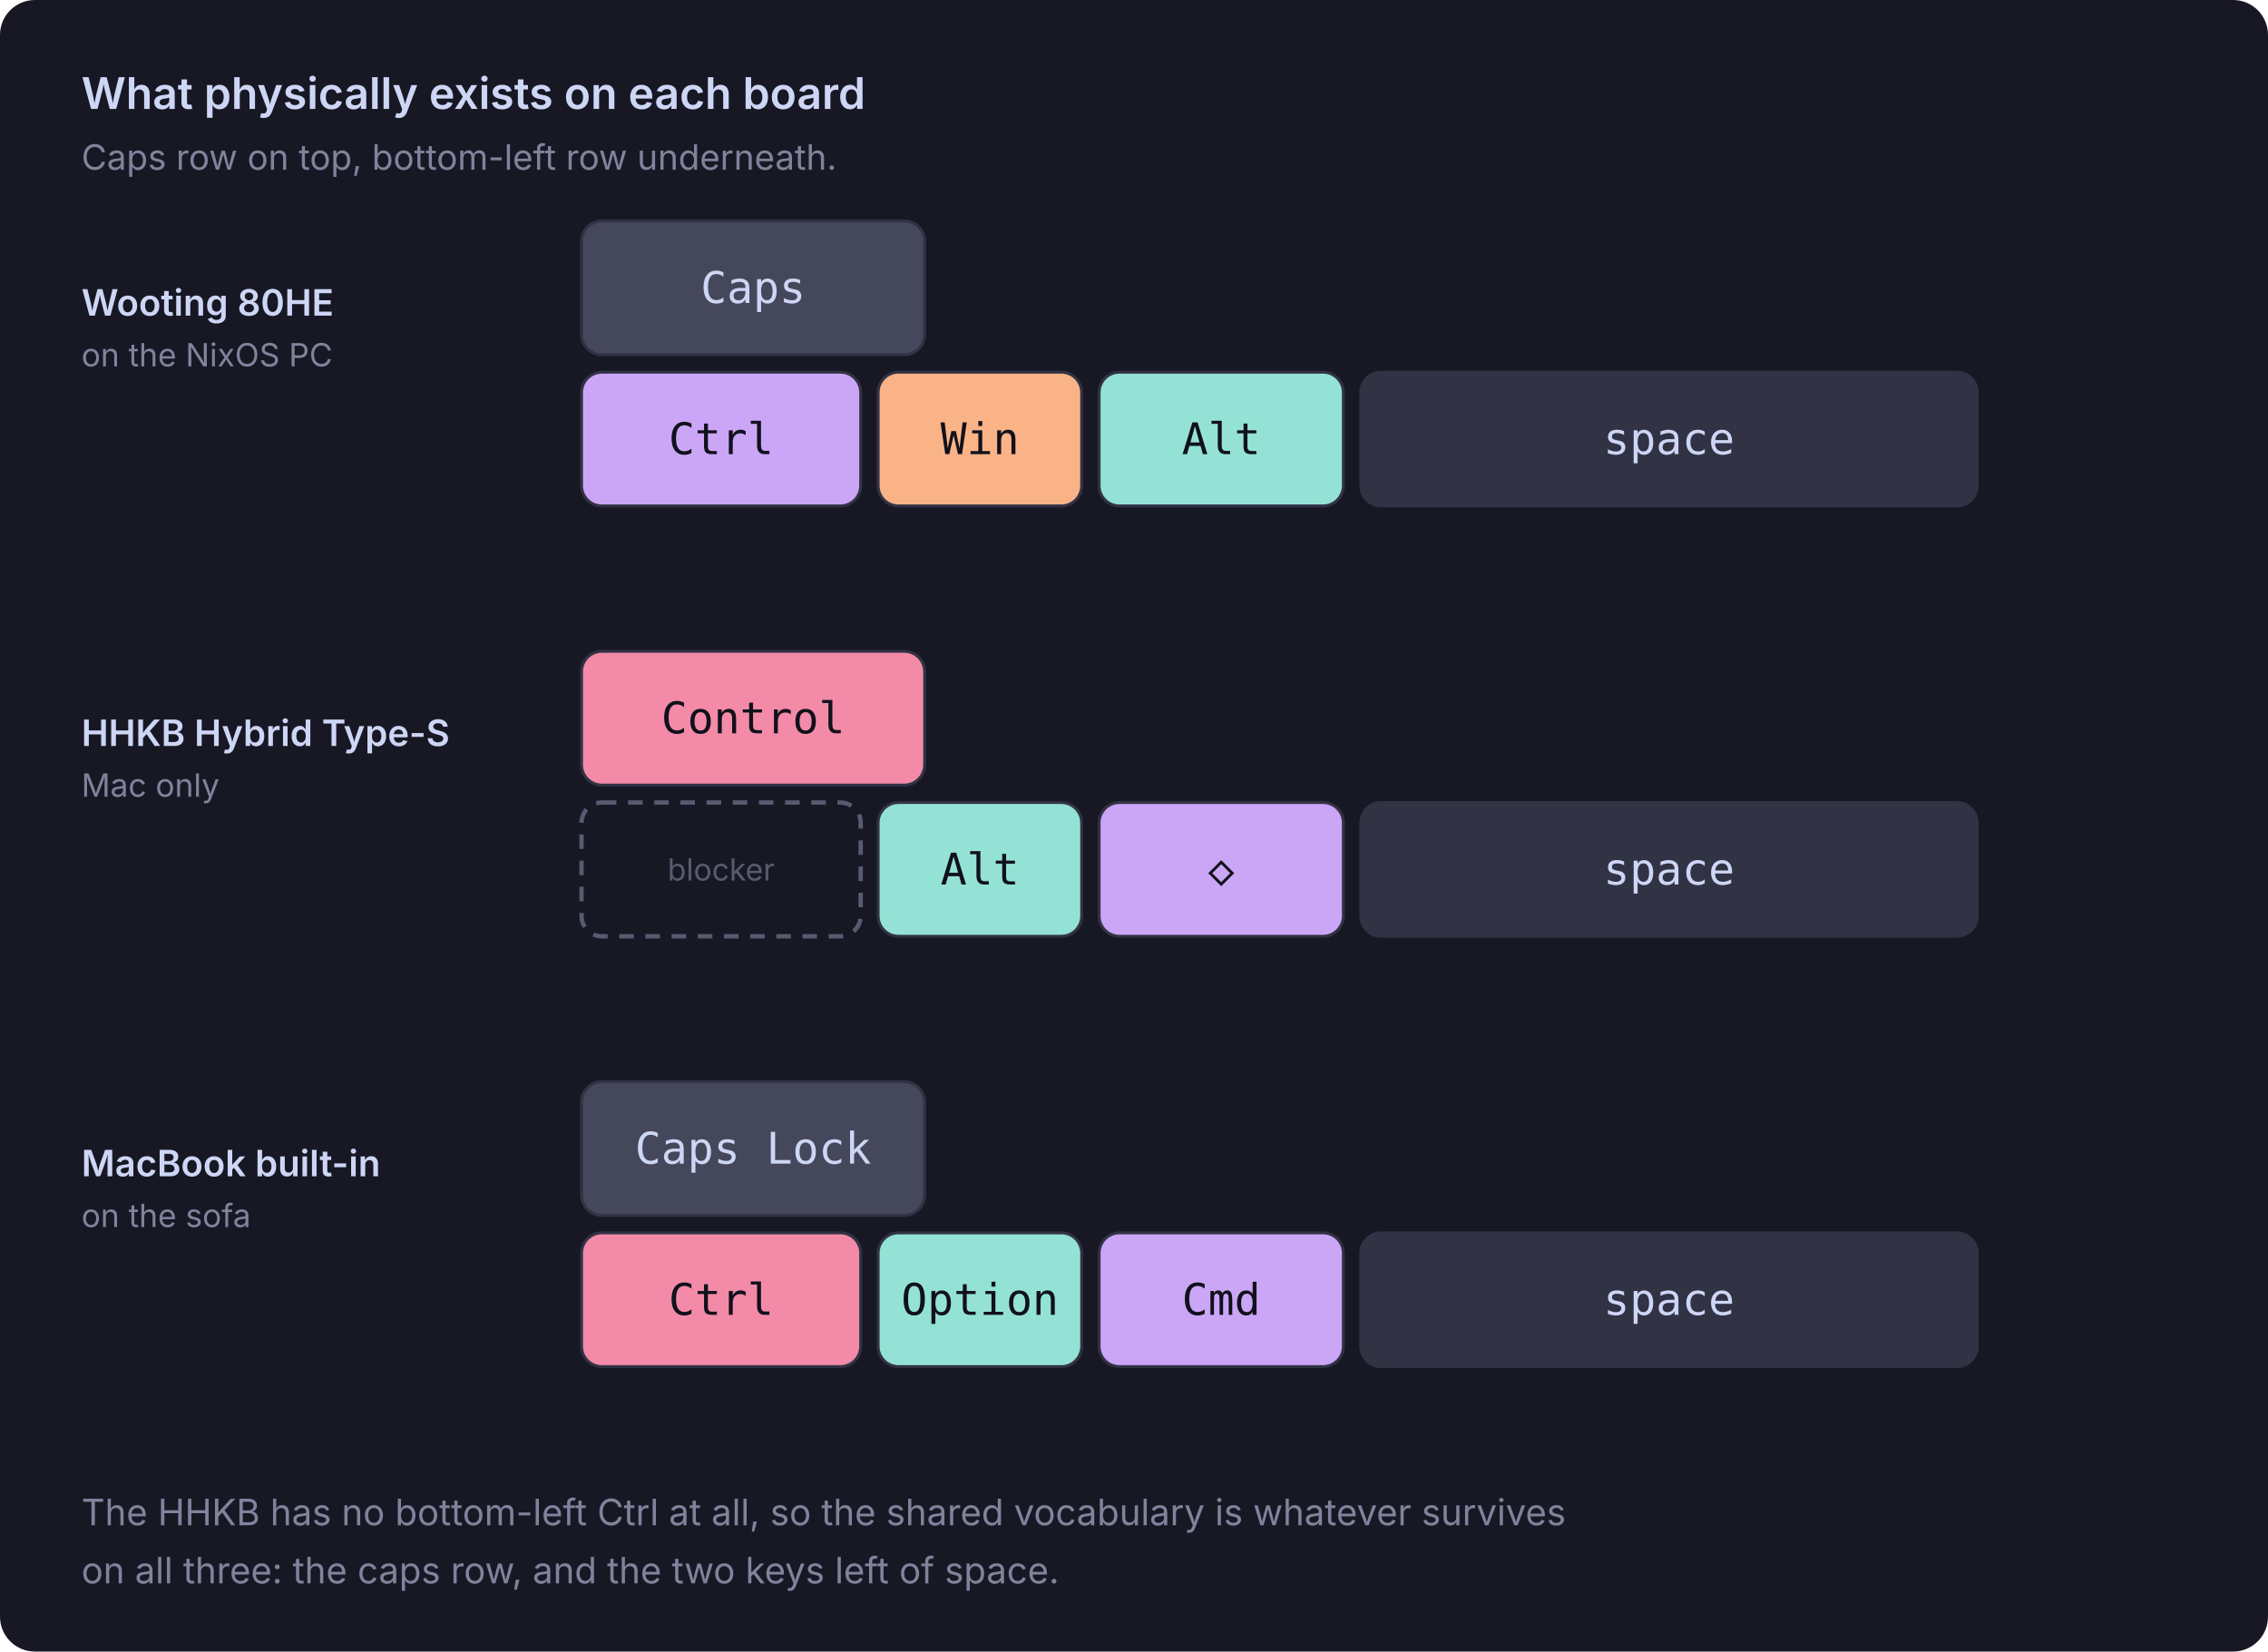
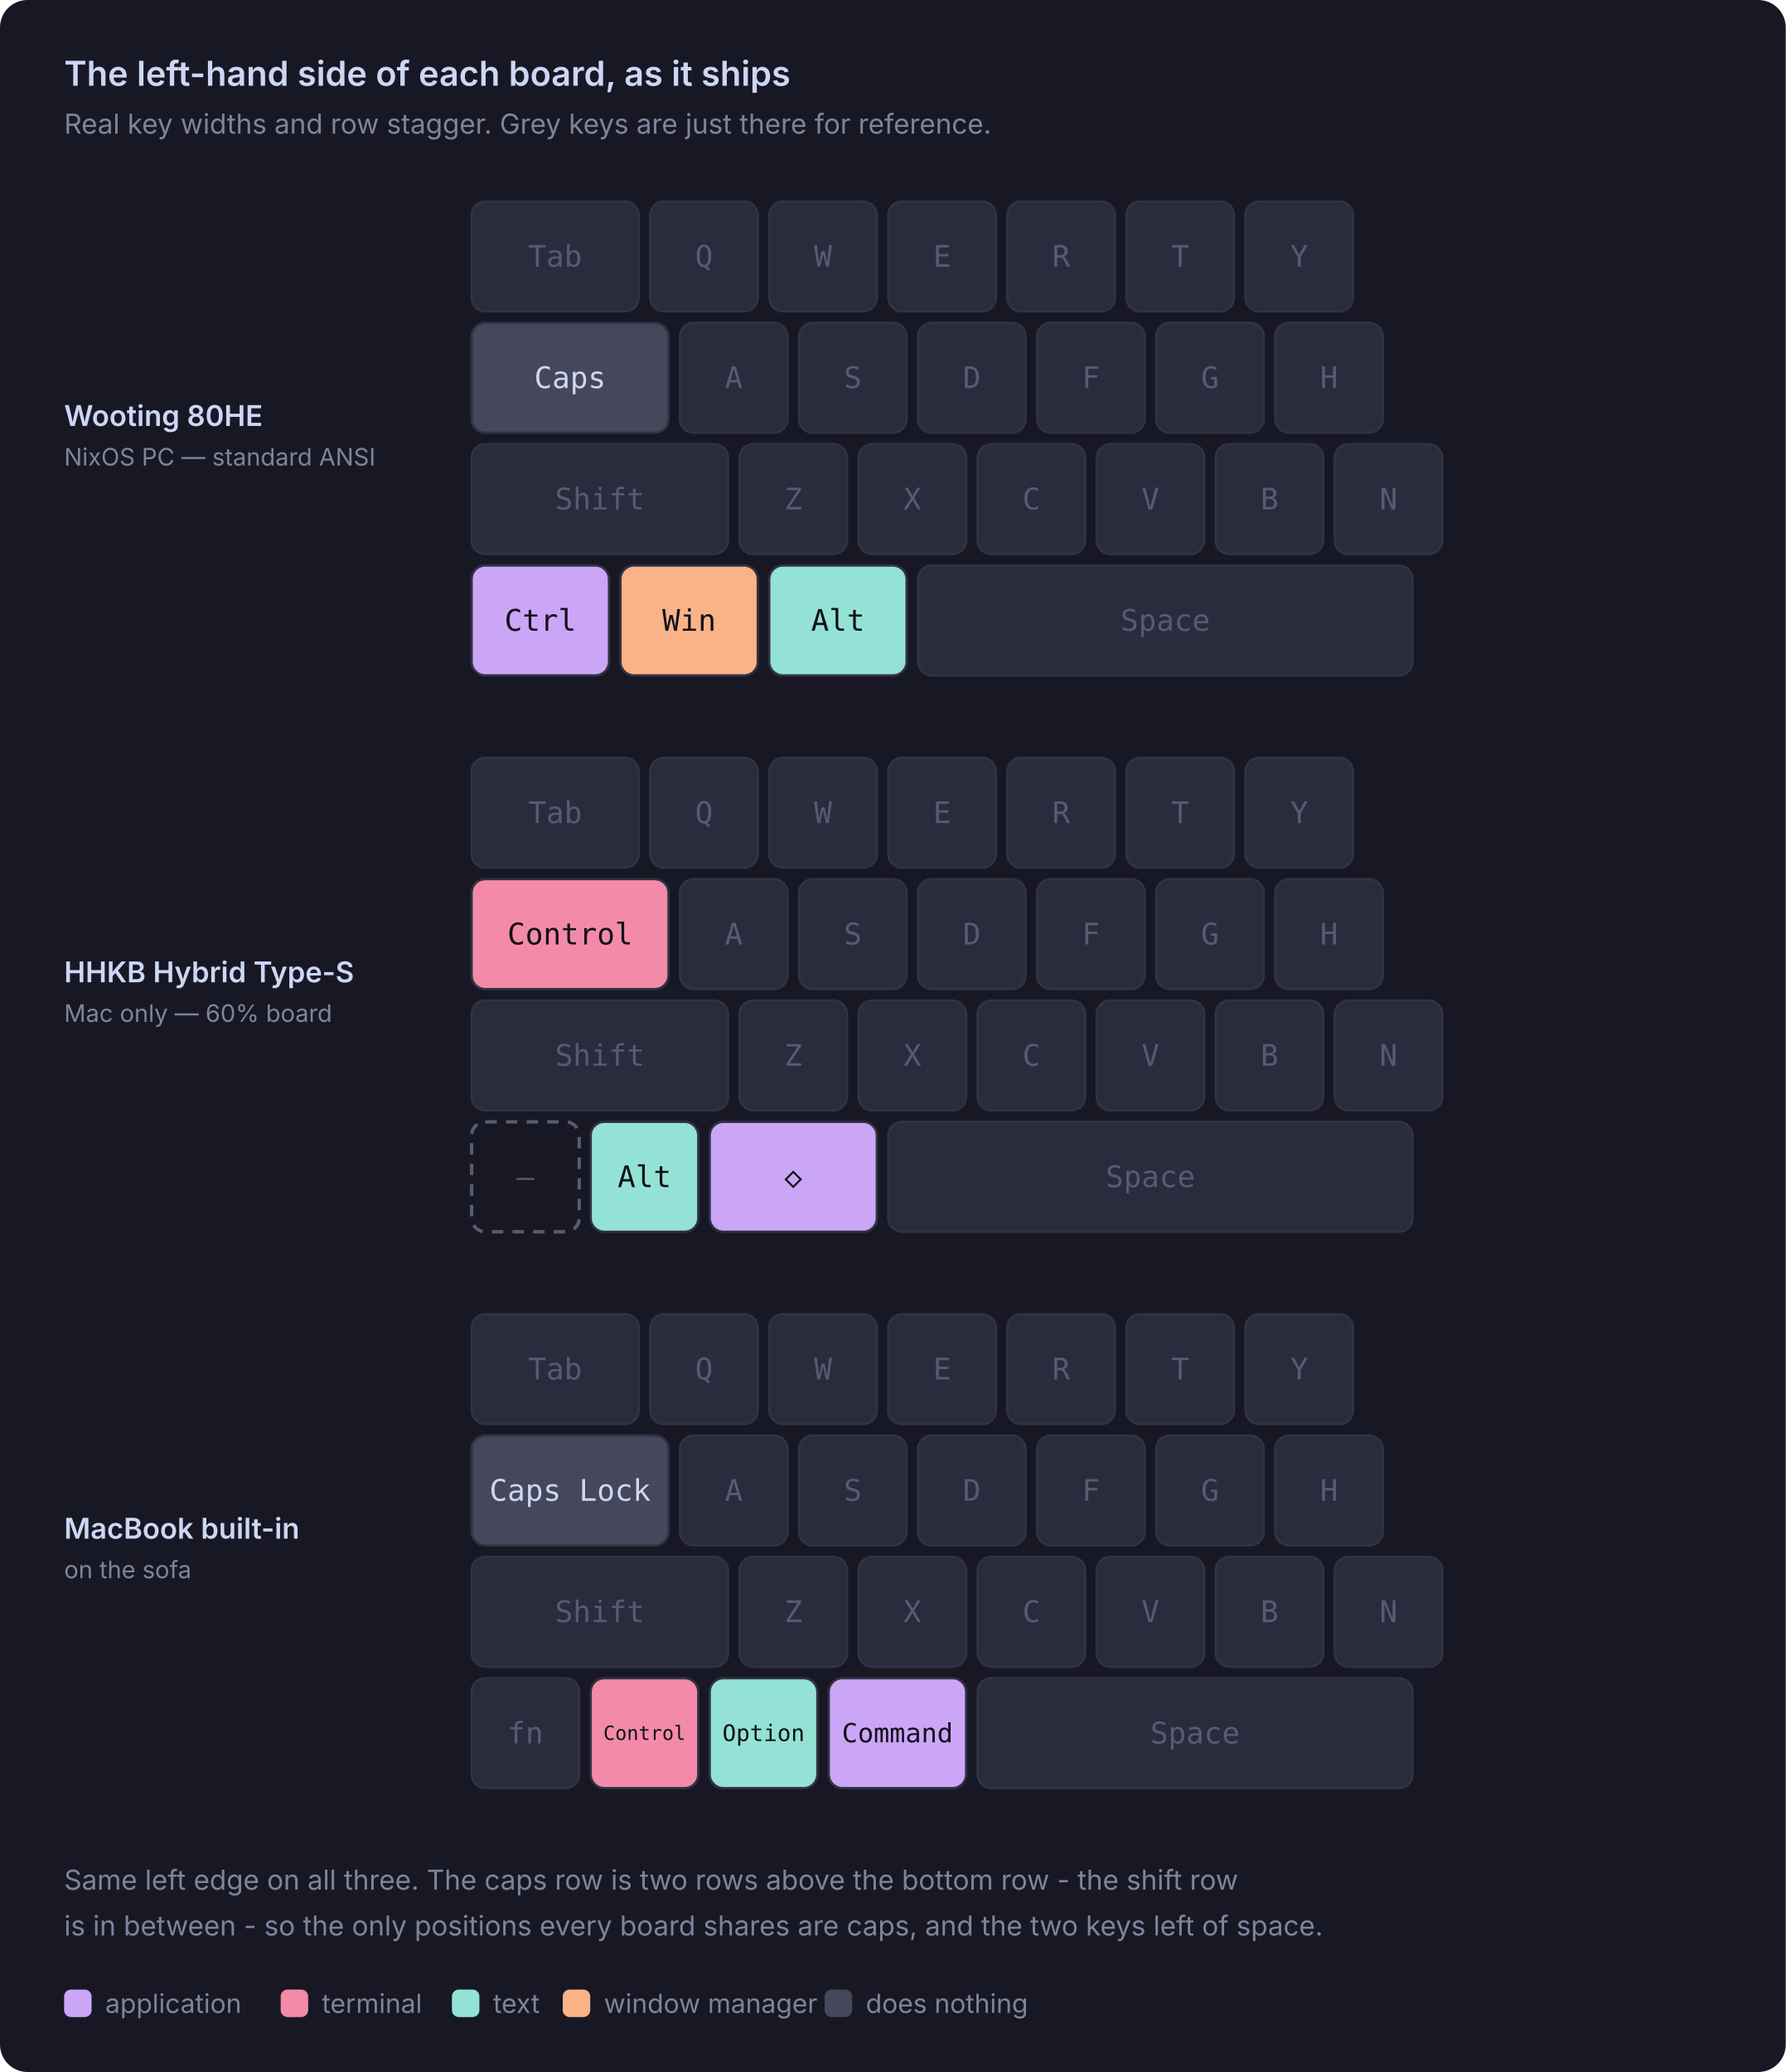
- <svg xmlns="http://www.w3.org/2000/svg" width="780" height="568" viewBox="0 0 780 568" role="img">
-   <rect width="780" height="568" rx="12" fill="#181825" />
-   <text x="28" y="32" text-anchor="start" dominant-baseline="central" font-family="Inter, -apple-system, BlinkMacSystemFont, 'Segoe UI', sans-serif" font-size="15" font-weight="600" fill="#cdd6f4" opacity="1">What physically exists on each board</text>
-   <text x="28" y="54" text-anchor="start" dominant-baseline="central" font-family="Inter, -apple-system, BlinkMacSystemFont, 'Segoe UI', sans-serif" font-size="12" font-weight="400" fill="#7f849c" opacity="1">Caps row on top, bottom-left row underneath.</text>
-   <text x="28" y="104" text-anchor="start" dominant-baseline="central" font-family="Inter, -apple-system, BlinkMacSystemFont, 'Segoe UI', sans-serif" font-size="12.5" font-weight="600" fill="#cdd6f4" opacity="1">Wooting 80HE</text>
-   <text x="28" y="122" text-anchor="start" dominant-baseline="central" font-family="Inter, -apple-system, BlinkMacSystemFont, 'Segoe UI', sans-serif" font-size="11" font-weight="400" fill="#7f849c" opacity="1">on the NixOS PC</text>
-   <rect x="200" y="76" width="118" height="46" rx="7" fill="#45475a" stroke="#313244" stroke-width="1" />
-   <text x="259.0" y="99.0" text-anchor="middle" dominant-baseline="central" font-family="ui-monospace, SFMono-Regular, Menlo, Consolas, monospace" font-size="15" fill="#cdd6f4">Caps</text>
-   <rect x="200" y="128" width="96" height="46" rx="7" fill="#cba6f7" stroke="#313244" stroke-width="1" />
-   <text x="248.0" y="151.0" text-anchor="middle" dominant-baseline="central" font-family="ui-monospace, SFMono-Regular, Menlo, Consolas, monospace" font-size="15" fill="#11111b">Ctrl</text>
-   <rect x="302" y="128" width="70" height="46" rx="7" fill="#fab387" stroke="#313244" stroke-width="1" />
-   <text x="337.0" y="151.0" text-anchor="middle" dominant-baseline="central" font-family="ui-monospace, SFMono-Regular, Menlo, Consolas, monospace" font-size="15" fill="#11111b">Win</text>
-   <rect x="378" y="128" width="84" height="46" rx="7" fill="#94e2d5" stroke="#313244" stroke-width="1" />
-   <text x="420.0" y="151.0" text-anchor="middle" dominant-baseline="central" font-family="ui-monospace, SFMono-Regular, Menlo, Consolas, monospace" font-size="15" fill="#11111b">Alt</text>
-   <rect x="468" y="128" width="212" height="46" rx="7" fill="#313244" stroke="#313244" stroke-width="1" />
-   <text x="574.0" y="151.0" text-anchor="middle" dominant-baseline="central" font-family="ui-monospace, SFMono-Regular, Menlo, Consolas, monospace" font-size="15" fill="#cdd6f4">space</text>
-   <text x="28" y="252" text-anchor="start" dominant-baseline="central" font-family="Inter, -apple-system, BlinkMacSystemFont, 'Segoe UI', sans-serif" font-size="12.5" font-weight="600" fill="#cdd6f4" opacity="1">HHKB Hybrid Type-S</text>
-   <text x="28" y="270" text-anchor="start" dominant-baseline="central" font-family="Inter, -apple-system, BlinkMacSystemFont, 'Segoe UI', sans-serif" font-size="11" font-weight="400" fill="#7f849c" opacity="1">Mac only</text>
-   <rect x="200" y="224" width="118" height="46" rx="7" fill="#f38ba8" stroke="#313244" stroke-width="1" />
-   <text x="259.0" y="247.0" text-anchor="middle" dominant-baseline="central" font-family="ui-monospace, SFMono-Regular, Menlo, Consolas, monospace" font-size="15" fill="#11111b">Control</text>
-   <rect x="200" y="276" width="96" height="46" rx="7" fill="none" stroke="#585b70" stroke-width="1.5" stroke-dasharray="5 4" />
-   <text x="248.0" y="299" text-anchor="middle" dominant-baseline="central" font-family="Inter, -apple-system, BlinkMacSystemFont, 'Segoe UI', sans-serif" font-size="10.5" font-weight="400" fill="#585b70" opacity="1">blocker</text>
-   <rect x="302" y="276" width="70" height="46" rx="7" fill="#94e2d5" stroke="#313244" stroke-width="1" />
-   <text x="337.0" y="299.0" text-anchor="middle" dominant-baseline="central" font-family="ui-monospace, SFMono-Regular, Menlo, Consolas, monospace" font-size="15" fill="#11111b">Alt</text>
-   <rect x="378" y="276" width="84" height="46" rx="7" fill="#cba6f7" stroke="#313244" stroke-width="1" />
-   <text x="420.0" y="299.0" text-anchor="middle" dominant-baseline="central" font-family="ui-monospace, SFMono-Regular, Menlo, Consolas, monospace" font-size="15" fill="#11111b">◇</text>
-   <rect x="468" y="276" width="212" height="46" rx="7" fill="#313244" stroke="#313244" stroke-width="1" />
-   <text x="574.0" y="299.0" text-anchor="middle" dominant-baseline="central" font-family="ui-monospace, SFMono-Regular, Menlo, Consolas, monospace" font-size="15" fill="#cdd6f4">space</text>
-   <text x="28" y="400" text-anchor="start" dominant-baseline="central" font-family="Inter, -apple-system, BlinkMacSystemFont, 'Segoe UI', sans-serif" font-size="12.5" font-weight="600" fill="#cdd6f4" opacity="1">MacBook built-in</text>
-   <text x="28" y="418" text-anchor="start" dominant-baseline="central" font-family="Inter, -apple-system, BlinkMacSystemFont, 'Segoe UI', sans-serif" font-size="11" font-weight="400" fill="#7f849c" opacity="1">on the sofa</text>
-   <rect x="200" y="372" width="118" height="46" rx="7" fill="#45475a" stroke="#313244" stroke-width="1" />
-   <text x="259.0" y="395.0" text-anchor="middle" dominant-baseline="central" font-family="ui-monospace, SFMono-Regular, Menlo, Consolas, monospace" font-size="15" fill="#cdd6f4">Caps Lock</text>
-   <rect x="200" y="424" width="96" height="46" rx="7" fill="#f38ba8" stroke="#313244" stroke-width="1" />
-   <text x="248.0" y="447.0" text-anchor="middle" dominant-baseline="central" font-family="ui-monospace, SFMono-Regular, Menlo, Consolas, monospace" font-size="15" fill="#11111b">Ctrl</text>
-   <rect x="302" y="424" width="70" height="46" rx="7" fill="#94e2d5" stroke="#313244" stroke-width="1" />
-   <text x="337.0" y="447.0" text-anchor="middle" dominant-baseline="central" font-family="ui-monospace, SFMono-Regular, Menlo, Consolas, monospace" font-size="15" fill="#11111b">Option</text>
-   <rect x="378" y="424" width="84" height="46" rx="7" fill="#cba6f7" stroke="#313244" stroke-width="1" />
-   <text x="420.0" y="447.0" text-anchor="middle" dominant-baseline="central" font-family="ui-monospace, SFMono-Regular, Menlo, Consolas, monospace" font-size="15" fill="#11111b">Cmd</text>
-   <rect x="468" y="424" width="212" height="46" rx="7" fill="#313244" stroke="#313244" stroke-width="1" />
-   <text x="574.0" y="447.0" text-anchor="middle" dominant-baseline="central" font-family="ui-monospace, SFMono-Regular, Menlo, Consolas, monospace" font-size="15" fill="#cdd6f4">space</text>
-   <text x="28" y="520" text-anchor="start" dominant-baseline="central" font-family="Inter, -apple-system, BlinkMacSystemFont, 'Segoe UI', sans-serif" font-size="12.5" font-weight="400" fill="#7f849c" opacity="1">The HHKB has no bottom-left Ctrl at all, so the shared vocabulary is whatever survives</text>
-   <text x="28" y="540" text-anchor="start" dominant-baseline="central" font-family="Inter, -apple-system, BlinkMacSystemFont, 'Segoe UI', sans-serif" font-size="12.5" font-weight="400" fill="#7f849c" opacity="1">on all three: the caps row, and the two keys left of space.</text>
+ <svg xmlns="http://www.w3.org/2000/svg" width="780" height="905" viewBox="0 0 780 905" role="img">
+   <rect width="780" height="905" rx="12" fill="#181825" />
+   <text x="28.0" y="32.0" text-anchor="start" dominant-baseline="central" font-family="Inter, -apple-system, BlinkMacSystemFont, 'Segoe UI', sans-serif" font-size="15" font-weight="600" fill="#cdd6f4" opacity="1">The left-hand side of each board, as it ships</text>
+   <text x="28.0" y="54.0" text-anchor="start" dominant-baseline="central" font-family="Inter, -apple-system, BlinkMacSystemFont, 'Segoe UI', sans-serif" font-size="12" font-weight="400" fill="#7f849c" opacity="1">Real key widths and row stagger. Grey keys are just there for reference.</text>
+   <text x="28.0" y="181.5" text-anchor="start" dominant-baseline="central" font-family="Inter, -apple-system, BlinkMacSystemFont, 'Segoe UI', sans-serif" font-size="12.5" font-weight="600" fill="#cdd6f4" opacity="1">Wooting 80HE</text>
+   <text x="28.0" y="199.5" text-anchor="start" dominant-baseline="central" font-family="Inter, -apple-system, BlinkMacSystemFont, 'Segoe UI', sans-serif" font-size="10.5" font-weight="400" fill="#7f849c" opacity="1">NixOS PC — standard ANSI</text>
+   <rect x="206.0" y="88" width="73.0" height="48" rx="6" fill="#292c3c" stroke="#313244" stroke-width="1" />
+   <text x="242.5" y="112.0" text-anchor="middle" dominant-baseline="central" font-family="ui-monospace, SFMono-Regular, Menlo, Consolas, monospace" font-size="13.0" font-weight="400" fill="#585b70" opacity="1">Tab</text>
+   <rect x="284.0" y="88" width="47.0" height="48" rx="6" fill="#292c3c" stroke="#313244" stroke-width="1" />
+   <text x="307.5" y="112.0" text-anchor="middle" dominant-baseline="central" font-family="ui-monospace, SFMono-Regular, Menlo, Consolas, monospace" font-size="13.0" font-weight="400" fill="#585b70" opacity="1">Q</text>
+   <rect x="336.0" y="88" width="47.0" height="48" rx="6" fill="#292c3c" stroke="#313244" stroke-width="1" />
+   <text x="359.5" y="112.0" text-anchor="middle" dominant-baseline="central" font-family="ui-monospace, SFMono-Regular, Menlo, Consolas, monospace" font-size="13.0" font-weight="400" fill="#585b70" opacity="1">W</text>
+   <rect x="388.0" y="88" width="47.0" height="48" rx="6" fill="#292c3c" stroke="#313244" stroke-width="1" />
+   <text x="411.5" y="112.0" text-anchor="middle" dominant-baseline="central" font-family="ui-monospace, SFMono-Regular, Menlo, Consolas, monospace" font-size="13.0" font-weight="400" fill="#585b70" opacity="1">E</text>
+   <rect x="440.0" y="88" width="47.0" height="48" rx="6" fill="#292c3c" stroke="#313244" stroke-width="1" />
+   <text x="463.5" y="112.0" text-anchor="middle" dominant-baseline="central" font-family="ui-monospace, SFMono-Regular, Menlo, Consolas, monospace" font-size="13.0" font-weight="400" fill="#585b70" opacity="1">R</text>
+   <rect x="492.0" y="88" width="47.0" height="48" rx="6" fill="#292c3c" stroke="#313244" stroke-width="1" />
+   <text x="515.5" y="112.0" text-anchor="middle" dominant-baseline="central" font-family="ui-monospace, SFMono-Regular, Menlo, Consolas, monospace" font-size="13.0" font-weight="400" fill="#585b70" opacity="1">T</text>
+   <rect x="544.0" y="88" width="47.0" height="48" rx="6" fill="#292c3c" stroke="#313244" stroke-width="1" />
+   <text x="567.5" y="112.0" text-anchor="middle" dominant-baseline="central" font-family="ui-monospace, SFMono-Regular, Menlo, Consolas, monospace" font-size="13.0" font-weight="400" fill="#585b70" opacity="1">Y</text>
+   <rect x="206.0" y="141" width="86.0" height="48" rx="6" fill="#45475a" stroke="#313244" stroke-width="1" />
+   <text x="249.0" y="165.0" text-anchor="middle" dominant-baseline="central" font-family="ui-monospace, SFMono-Regular, Menlo, Consolas, monospace" font-size="13.0" font-weight="400" fill="#cdd6f4" opacity="1">Caps</text>
+   <rect x="297.0" y="141" width="47.0" height="48" rx="6" fill="#292c3c" stroke="#313244" stroke-width="1" />
+   <text x="320.5" y="165.0" text-anchor="middle" dominant-baseline="central" font-family="ui-monospace, SFMono-Regular, Menlo, Consolas, monospace" font-size="13.0" font-weight="400" fill="#585b70" opacity="1">A</text>
+   <rect x="349.0" y="141" width="47.0" height="48" rx="6" fill="#292c3c" stroke="#313244" stroke-width="1" />
+   <text x="372.5" y="165.0" text-anchor="middle" dominant-baseline="central" font-family="ui-monospace, SFMono-Regular, Menlo, Consolas, monospace" font-size="13.0" font-weight="400" fill="#585b70" opacity="1">S</text>
+   <rect x="401.0" y="141" width="47.0" height="48" rx="6" fill="#292c3c" stroke="#313244" stroke-width="1" />
+   <text x="424.5" y="165.0" text-anchor="middle" dominant-baseline="central" font-family="ui-monospace, SFMono-Regular, Menlo, Consolas, monospace" font-size="13.0" font-weight="400" fill="#585b70" opacity="1">D</text>
+   <rect x="453.0" y="141" width="47.0" height="48" rx="6" fill="#292c3c" stroke="#313244" stroke-width="1" />
+   <text x="476.5" y="165.0" text-anchor="middle" dominant-baseline="central" font-family="ui-monospace, SFMono-Regular, Menlo, Consolas, monospace" font-size="13.0" font-weight="400" fill="#585b70" opacity="1">F</text>
+   <rect x="505.0" y="141" width="47.0" height="48" rx="6" fill="#292c3c" stroke="#313244" stroke-width="1" />
+   <text x="528.5" y="165.0" text-anchor="middle" dominant-baseline="central" font-family="ui-monospace, SFMono-Regular, Menlo, Consolas, monospace" font-size="13.0" font-weight="400" fill="#585b70" opacity="1">G</text>
+   <rect x="557.0" y="141" width="47.0" height="48" rx="6" fill="#292c3c" stroke="#313244" stroke-width="1" />
+   <text x="580.5" y="165.0" text-anchor="middle" dominant-baseline="central" font-family="ui-monospace, SFMono-Regular, Menlo, Consolas, monospace" font-size="13.0" font-weight="400" fill="#585b70" opacity="1">H</text>
+   <rect x="206.0" y="194" width="112.0" height="48" rx="6" fill="#292c3c" stroke="#313244" stroke-width="1" />
+   <text x="262.0" y="218.0" text-anchor="middle" dominant-baseline="central" font-family="ui-monospace, SFMono-Regular, Menlo, Consolas, monospace" font-size="13.0" font-weight="400" fill="#585b70" opacity="1">Shift</text>
+   <rect x="323.0" y="194" width="47.0" height="48" rx="6" fill="#292c3c" stroke="#313244" stroke-width="1" />
+   <text x="346.5" y="218.0" text-anchor="middle" dominant-baseline="central" font-family="ui-monospace, SFMono-Regular, Menlo, Consolas, monospace" font-size="13.0" font-weight="400" fill="#585b70" opacity="1">Z</text>
+   <rect x="375.0" y="194" width="47.0" height="48" rx="6" fill="#292c3c" stroke="#313244" stroke-width="1" />
+   <text x="398.5" y="218.0" text-anchor="middle" dominant-baseline="central" font-family="ui-monospace, SFMono-Regular, Menlo, Consolas, monospace" font-size="13.0" font-weight="400" fill="#585b70" opacity="1">X</text>
+   <rect x="427.0" y="194" width="47.0" height="48" rx="6" fill="#292c3c" stroke="#313244" stroke-width="1" />
+   <text x="450.5" y="218.0" text-anchor="middle" dominant-baseline="central" font-family="ui-monospace, SFMono-Regular, Menlo, Consolas, monospace" font-size="13.0" font-weight="400" fill="#585b70" opacity="1">C</text>
+   <rect x="479.0" y="194" width="47.0" height="48" rx="6" fill="#292c3c" stroke="#313244" stroke-width="1" />
+   <text x="502.5" y="218.0" text-anchor="middle" dominant-baseline="central" font-family="ui-monospace, SFMono-Regular, Menlo, Consolas, monospace" font-size="13.0" font-weight="400" fill="#585b70" opacity="1">V</text>
+   <rect x="531.0" y="194" width="47.0" height="48" rx="6" fill="#292c3c" stroke="#313244" stroke-width="1" />
+   <text x="554.5" y="218.0" text-anchor="middle" dominant-baseline="central" font-family="ui-monospace, SFMono-Regular, Menlo, Consolas, monospace" font-size="13.0" font-weight="400" fill="#585b70" opacity="1">B</text>
+   <rect x="583.0" y="194" width="47.0" height="48" rx="6" fill="#292c3c" stroke="#313244" stroke-width="1" />
+   <text x="606.5" y="218.0" text-anchor="middle" dominant-baseline="central" font-family="ui-monospace, SFMono-Regular, Menlo, Consolas, monospace" font-size="13.0" font-weight="400" fill="#585b70" opacity="1">N</text>
+   <rect x="206.0" y="247" width="60.0" height="48" rx="6" fill="#cba6f7" stroke="#313244" stroke-width="1" />
+   <text x="236.0" y="271.0" text-anchor="middle" dominant-baseline="central" font-family="ui-monospace, SFMono-Regular, Menlo, Consolas, monospace" font-size="13.0" font-weight="400" fill="#11111b" opacity="1">Ctrl</text>
+   <rect x="271.0" y="247" width="60.0" height="48" rx="6" fill="#fab387" stroke="#313244" stroke-width="1" />
+   <text x="301.0" y="271.0" text-anchor="middle" dominant-baseline="central" font-family="ui-monospace, SFMono-Regular, Menlo, Consolas, monospace" font-size="13.0" font-weight="400" fill="#11111b" opacity="1">Win</text>
+   <rect x="336.0" y="247" width="60.0" height="48" rx="6" fill="#94e2d5" stroke="#313244" stroke-width="1" />
+   <text x="366.0" y="271.0" text-anchor="middle" dominant-baseline="central" font-family="ui-monospace, SFMono-Regular, Menlo, Consolas, monospace" font-size="13.0" font-weight="400" fill="#11111b" opacity="1">Alt</text>
+   <rect x="401.0" y="247" width="216.0" height="48" rx="6" fill="#292c3c" stroke="#313244" stroke-width="1" />
+   <text x="509.0" y="271.0" text-anchor="middle" dominant-baseline="central" font-family="ui-monospace, SFMono-Regular, Menlo, Consolas, monospace" font-size="13.0" font-weight="400" fill="#585b70" opacity="1">Space</text>
+   <text x="28.0" y="424.5" text-anchor="start" dominant-baseline="central" font-family="Inter, -apple-system, BlinkMacSystemFont, 'Segoe UI', sans-serif" font-size="12.5" font-weight="600" fill="#cdd6f4" opacity="1">HHKB Hybrid Type-S</text>
+   <text x="28.0" y="442.5" text-anchor="start" dominant-baseline="central" font-family="Inter, -apple-system, BlinkMacSystemFont, 'Segoe UI', sans-serif" font-size="10.5" font-weight="400" fill="#7f849c" opacity="1">Mac only — 60% board</text>
+   <rect x="206.0" y="331" width="73.0" height="48" rx="6" fill="#292c3c" stroke="#313244" stroke-width="1" />
+   <text x="242.5" y="355.0" text-anchor="middle" dominant-baseline="central" font-family="ui-monospace, SFMono-Regular, Menlo, Consolas, monospace" font-size="13.0" font-weight="400" fill="#585b70" opacity="1">Tab</text>
+   <rect x="284.0" y="331" width="47.0" height="48" rx="6" fill="#292c3c" stroke="#313244" stroke-width="1" />
+   <text x="307.5" y="355.0" text-anchor="middle" dominant-baseline="central" font-family="ui-monospace, SFMono-Regular, Menlo, Consolas, monospace" font-size="13.0" font-weight="400" fill="#585b70" opacity="1">Q</text>
+   <rect x="336.0" y="331" width="47.0" height="48" rx="6" fill="#292c3c" stroke="#313244" stroke-width="1" />
+   <text x="359.5" y="355.0" text-anchor="middle" dominant-baseline="central" font-family="ui-monospace, SFMono-Regular, Menlo, Consolas, monospace" font-size="13.0" font-weight="400" fill="#585b70" opacity="1">W</text>
+   <rect x="388.0" y="331" width="47.0" height="48" rx="6" fill="#292c3c" stroke="#313244" stroke-width="1" />
+   <text x="411.5" y="355.0" text-anchor="middle" dominant-baseline="central" font-family="ui-monospace, SFMono-Regular, Menlo, Consolas, monospace" font-size="13.0" font-weight="400" fill="#585b70" opacity="1">E</text>
+   <rect x="440.0" y="331" width="47.0" height="48" rx="6" fill="#292c3c" stroke="#313244" stroke-width="1" />
+   <text x="463.5" y="355.0" text-anchor="middle" dominant-baseline="central" font-family="ui-monospace, SFMono-Regular, Menlo, Consolas, monospace" font-size="13.0" font-weight="400" fill="#585b70" opacity="1">R</text>
+   <rect x="492.0" y="331" width="47.0" height="48" rx="6" fill="#292c3c" stroke="#313244" stroke-width="1" />
+   <text x="515.5" y="355.0" text-anchor="middle" dominant-baseline="central" font-family="ui-monospace, SFMono-Regular, Menlo, Consolas, monospace" font-size="13.0" font-weight="400" fill="#585b70" opacity="1">T</text>
+   <rect x="544.0" y="331" width="47.0" height="48" rx="6" fill="#292c3c" stroke="#313244" stroke-width="1" />
+   <text x="567.5" y="355.0" text-anchor="middle" dominant-baseline="central" font-family="ui-monospace, SFMono-Regular, Menlo, Consolas, monospace" font-size="13.0" font-weight="400" fill="#585b70" opacity="1">Y</text>
+   <rect x="206.0" y="384" width="86.0" height="48" rx="6" fill="#f38ba8" stroke="#313244" stroke-width="1" />
+   <text x="249.0" y="408.0" text-anchor="middle" dominant-baseline="central" font-family="ui-monospace, SFMono-Regular, Menlo, Consolas, monospace" font-size="13.0" font-weight="400" fill="#11111b" opacity="1">Control</text>
+   <rect x="297.0" y="384" width="47.0" height="48" rx="6" fill="#292c3c" stroke="#313244" stroke-width="1" />
+   <text x="320.5" y="408.0" text-anchor="middle" dominant-baseline="central" font-family="ui-monospace, SFMono-Regular, Menlo, Consolas, monospace" font-size="13.0" font-weight="400" fill="#585b70" opacity="1">A</text>
+   <rect x="349.0" y="384" width="47.0" height="48" rx="6" fill="#292c3c" stroke="#313244" stroke-width="1" />
+   <text x="372.5" y="408.0" text-anchor="middle" dominant-baseline="central" font-family="ui-monospace, SFMono-Regular, Menlo, Consolas, monospace" font-size="13.0" font-weight="400" fill="#585b70" opacity="1">S</text>
+   <rect x="401.0" y="384" width="47.0" height="48" rx="6" fill="#292c3c" stroke="#313244" stroke-width="1" />
+   <text x="424.5" y="408.0" text-anchor="middle" dominant-baseline="central" font-family="ui-monospace, SFMono-Regular, Menlo, Consolas, monospace" font-size="13.0" font-weight="400" fill="#585b70" opacity="1">D</text>
+   <rect x="453.0" y="384" width="47.0" height="48" rx="6" fill="#292c3c" stroke="#313244" stroke-width="1" />
+   <text x="476.5" y="408.0" text-anchor="middle" dominant-baseline="central" font-family="ui-monospace, SFMono-Regular, Menlo, Consolas, monospace" font-size="13.0" font-weight="400" fill="#585b70" opacity="1">F</text>
+   <rect x="505.0" y="384" width="47.0" height="48" rx="6" fill="#292c3c" stroke="#313244" stroke-width="1" />
+   <text x="528.5" y="408.0" text-anchor="middle" dominant-baseline="central" font-family="ui-monospace, SFMono-Regular, Menlo, Consolas, monospace" font-size="13.0" font-weight="400" fill="#585b70" opacity="1">G</text>
+   <rect x="557.0" y="384" width="47.0" height="48" rx="6" fill="#292c3c" stroke="#313244" stroke-width="1" />
+   <text x="580.5" y="408.0" text-anchor="middle" dominant-baseline="central" font-family="ui-monospace, SFMono-Regular, Menlo, Consolas, monospace" font-size="13.0" font-weight="400" fill="#585b70" opacity="1">H</text>
+   <rect x="206.0" y="437" width="112.0" height="48" rx="6" fill="#292c3c" stroke="#313244" stroke-width="1" />
+   <text x="262.0" y="461.0" text-anchor="middle" dominant-baseline="central" font-family="ui-monospace, SFMono-Regular, Menlo, Consolas, monospace" font-size="13.0" font-weight="400" fill="#585b70" opacity="1">Shift</text>
+   <rect x="323.0" y="437" width="47.0" height="48" rx="6" fill="#292c3c" stroke="#313244" stroke-width="1" />
+   <text x="346.5" y="461.0" text-anchor="middle" dominant-baseline="central" font-family="ui-monospace, SFMono-Regular, Menlo, Consolas, monospace" font-size="13.0" font-weight="400" fill="#585b70" opacity="1">Z</text>
+   <rect x="375.0" y="437" width="47.0" height="48" rx="6" fill="#292c3c" stroke="#313244" stroke-width="1" />
+   <text x="398.5" y="461.0" text-anchor="middle" dominant-baseline="central" font-family="ui-monospace, SFMono-Regular, Menlo, Consolas, monospace" font-size="13.0" font-weight="400" fill="#585b70" opacity="1">X</text>
+   <rect x="427.0" y="437" width="47.0" height="48" rx="6" fill="#292c3c" stroke="#313244" stroke-width="1" />
+   <text x="450.5" y="461.0" text-anchor="middle" dominant-baseline="central" font-family="ui-monospace, SFMono-Regular, Menlo, Consolas, monospace" font-size="13.0" font-weight="400" fill="#585b70" opacity="1">C</text>
+   <rect x="479.0" y="437" width="47.0" height="48" rx="6" fill="#292c3c" stroke="#313244" stroke-width="1" />
+   <text x="502.5" y="461.0" text-anchor="middle" dominant-baseline="central" font-family="ui-monospace, SFMono-Regular, Menlo, Consolas, monospace" font-size="13.0" font-weight="400" fill="#585b70" opacity="1">V</text>
+   <rect x="531.0" y="437" width="47.0" height="48" rx="6" fill="#292c3c" stroke="#313244" stroke-width="1" />
+   <text x="554.5" y="461.0" text-anchor="middle" dominant-baseline="central" font-family="ui-monospace, SFMono-Regular, Menlo, Consolas, monospace" font-size="13.0" font-weight="400" fill="#585b70" opacity="1">B</text>
+   <rect x="583.0" y="437" width="47.0" height="48" rx="6" fill="#292c3c" stroke="#313244" stroke-width="1" />
+   <text x="606.5" y="461.0" text-anchor="middle" dominant-baseline="central" font-family="ui-monospace, SFMono-Regular, Menlo, Consolas, monospace" font-size="13.0" font-weight="400" fill="#585b70" opacity="1">N</text>
+   <rect x="206.0" y="490" width="47.0" height="48" rx="6" fill="none" stroke="#585b70" stroke-width="1.5" stroke-dasharray="5 4" />
+   <text x="229.5" y="514.0" text-anchor="middle" dominant-baseline="central" font-family="ui-monospace, SFMono-Regular, Menlo, Consolas, monospace" font-size="13" font-weight="400" fill="#585b70" opacity="1">—</text>
+   <rect x="258.0" y="490" width="47.0" height="48" rx="6" fill="#94e2d5" stroke="#313244" stroke-width="1" />
+   <text x="281.5" y="514.0" text-anchor="middle" dominant-baseline="central" font-family="ui-monospace, SFMono-Regular, Menlo, Consolas, monospace" font-size="13.0" font-weight="400" fill="#11111b" opacity="1">Alt</text>
+   <rect x="310.0" y="490" width="73.0" height="48" rx="6" fill="#cba6f7" stroke="#313244" stroke-width="1" />
+   <text x="346.5" y="514.0" text-anchor="middle" dominant-baseline="central" font-family="ui-monospace, SFMono-Regular, Menlo, Consolas, monospace" font-size="13.0" font-weight="400" fill="#11111b" opacity="1">◇</text>
+   <rect x="388.0" y="490" width="229.0" height="48" rx="6" fill="#292c3c" stroke="#313244" stroke-width="1" />
+   <text x="502.5" y="514.0" text-anchor="middle" dominant-baseline="central" font-family="ui-monospace, SFMono-Regular, Menlo, Consolas, monospace" font-size="13.0" font-weight="400" fill="#585b70" opacity="1">Space</text>
+   <text x="28.0" y="667.5" text-anchor="start" dominant-baseline="central" font-family="Inter, -apple-system, BlinkMacSystemFont, 'Segoe UI', sans-serif" font-size="12.5" font-weight="600" fill="#cdd6f4" opacity="1">MacBook built-in</text>
+   <text x="28.0" y="685.5" text-anchor="start" dominant-baseline="central" font-family="Inter, -apple-system, BlinkMacSystemFont, 'Segoe UI', sans-serif" font-size="10.5" font-weight="400" fill="#7f849c" opacity="1">on the sofa</text>
+   <rect x="206.0" y="574" width="73.0" height="48" rx="6" fill="#292c3c" stroke="#313244" stroke-width="1" />
+   <text x="242.5" y="598.0" text-anchor="middle" dominant-baseline="central" font-family="ui-monospace, SFMono-Regular, Menlo, Consolas, monospace" font-size="13.0" font-weight="400" fill="#585b70" opacity="1">Tab</text>
+   <rect x="284.0" y="574" width="47.0" height="48" rx="6" fill="#292c3c" stroke="#313244" stroke-width="1" />
+   <text x="307.5" y="598.0" text-anchor="middle" dominant-baseline="central" font-family="ui-monospace, SFMono-Regular, Menlo, Consolas, monospace" font-size="13.0" font-weight="400" fill="#585b70" opacity="1">Q</text>
+   <rect x="336.0" y="574" width="47.0" height="48" rx="6" fill="#292c3c" stroke="#313244" stroke-width="1" />
+   <text x="359.5" y="598.0" text-anchor="middle" dominant-baseline="central" font-family="ui-monospace, SFMono-Regular, Menlo, Consolas, monospace" font-size="13.0" font-weight="400" fill="#585b70" opacity="1">W</text>
+   <rect x="388.0" y="574" width="47.0" height="48" rx="6" fill="#292c3c" stroke="#313244" stroke-width="1" />
+   <text x="411.5" y="598.0" text-anchor="middle" dominant-baseline="central" font-family="ui-monospace, SFMono-Regular, Menlo, Consolas, monospace" font-size="13.0" font-weight="400" fill="#585b70" opacity="1">E</text>
+   <rect x="440.0" y="574" width="47.0" height="48" rx="6" fill="#292c3c" stroke="#313244" stroke-width="1" />
+   <text x="463.5" y="598.0" text-anchor="middle" dominant-baseline="central" font-family="ui-monospace, SFMono-Regular, Menlo, Consolas, monospace" font-size="13.0" font-weight="400" fill="#585b70" opacity="1">R</text>
+   <rect x="492.0" y="574" width="47.0" height="48" rx="6" fill="#292c3c" stroke="#313244" stroke-width="1" />
+   <text x="515.5" y="598.0" text-anchor="middle" dominant-baseline="central" font-family="ui-monospace, SFMono-Regular, Menlo, Consolas, monospace" font-size="13.0" font-weight="400" fill="#585b70" opacity="1">T</text>
+   <rect x="544.0" y="574" width="47.0" height="48" rx="6" fill="#292c3c" stroke="#313244" stroke-width="1" />
+   <text x="567.5" y="598.0" text-anchor="middle" dominant-baseline="central" font-family="ui-monospace, SFMono-Regular, Menlo, Consolas, monospace" font-size="13.0" font-weight="400" fill="#585b70" opacity="1">Y</text>
+   <rect x="206.0" y="627" width="86.0" height="48" rx="6" fill="#45475a" stroke="#313244" stroke-width="1" />
+   <text x="249.0" y="651.0" text-anchor="middle" dominant-baseline="central" font-family="ui-monospace, SFMono-Regular, Menlo, Consolas, monospace" font-size="13.0" font-weight="400" fill="#cdd6f4" opacity="1">Caps Lock</text>
+   <rect x="297.0" y="627" width="47.0" height="48" rx="6" fill="#292c3c" stroke="#313244" stroke-width="1" />
+   <text x="320.5" y="651.0" text-anchor="middle" dominant-baseline="central" font-family="ui-monospace, SFMono-Regular, Menlo, Consolas, monospace" font-size="13.0" font-weight="400" fill="#585b70" opacity="1">A</text>
+   <rect x="349.0" y="627" width="47.0" height="48" rx="6" fill="#292c3c" stroke="#313244" stroke-width="1" />
+   <text x="372.5" y="651.0" text-anchor="middle" dominant-baseline="central" font-family="ui-monospace, SFMono-Regular, Menlo, Consolas, monospace" font-size="13.0" font-weight="400" fill="#585b70" opacity="1">S</text>
+   <rect x="401.0" y="627" width="47.0" height="48" rx="6" fill="#292c3c" stroke="#313244" stroke-width="1" />
+   <text x="424.5" y="651.0" text-anchor="middle" dominant-baseline="central" font-family="ui-monospace, SFMono-Regular, Menlo, Consolas, monospace" font-size="13.0" font-weight="400" fill="#585b70" opacity="1">D</text>
+   <rect x="453.0" y="627" width="47.0" height="48" rx="6" fill="#292c3c" stroke="#313244" stroke-width="1" />
+   <text x="476.5" y="651.0" text-anchor="middle" dominant-baseline="central" font-family="ui-monospace, SFMono-Regular, Menlo, Consolas, monospace" font-size="13.0" font-weight="400" fill="#585b70" opacity="1">F</text>
+   <rect x="505.0" y="627" width="47.0" height="48" rx="6" fill="#292c3c" stroke="#313244" stroke-width="1" />
+   <text x="528.5" y="651.0" text-anchor="middle" dominant-baseline="central" font-family="ui-monospace, SFMono-Regular, Menlo, Consolas, monospace" font-size="13.0" font-weight="400" fill="#585b70" opacity="1">G</text>
+   <rect x="557.0" y="627" width="47.0" height="48" rx="6" fill="#292c3c" stroke="#313244" stroke-width="1" />
+   <text x="580.5" y="651.0" text-anchor="middle" dominant-baseline="central" font-family="ui-monospace, SFMono-Regular, Menlo, Consolas, monospace" font-size="13.0" font-weight="400" fill="#585b70" opacity="1">H</text>
+   <rect x="206.0" y="680" width="112.0" height="48" rx="6" fill="#292c3c" stroke="#313244" stroke-width="1" />
+   <text x="262.0" y="704.0" text-anchor="middle" dominant-baseline="central" font-family="ui-monospace, SFMono-Regular, Menlo, Consolas, monospace" font-size="13.0" font-weight="400" fill="#585b70" opacity="1">Shift</text>
+   <rect x="323.0" y="680" width="47.0" height="48" rx="6" fill="#292c3c" stroke="#313244" stroke-width="1" />
+   <text x="346.5" y="704.0" text-anchor="middle" dominant-baseline="central" font-family="ui-monospace, SFMono-Regular, Menlo, Consolas, monospace" font-size="13.0" font-weight="400" fill="#585b70" opacity="1">Z</text>
+   <rect x="375.0" y="680" width="47.0" height="48" rx="6" fill="#292c3c" stroke="#313244" stroke-width="1" />
+   <text x="398.5" y="704.0" text-anchor="middle" dominant-baseline="central" font-family="ui-monospace, SFMono-Regular, Menlo, Consolas, monospace" font-size="13.0" font-weight="400" fill="#585b70" opacity="1">X</text>
+   <rect x="427.0" y="680" width="47.0" height="48" rx="6" fill="#292c3c" stroke="#313244" stroke-width="1" />
+   <text x="450.5" y="704.0" text-anchor="middle" dominant-baseline="central" font-family="ui-monospace, SFMono-Regular, Menlo, Consolas, monospace" font-size="13.0" font-weight="400" fill="#585b70" opacity="1">C</text>
+   <rect x="479.0" y="680" width="47.0" height="48" rx="6" fill="#292c3c" stroke="#313244" stroke-width="1" />
+   <text x="502.5" y="704.0" text-anchor="middle" dominant-baseline="central" font-family="ui-monospace, SFMono-Regular, Menlo, Consolas, monospace" font-size="13.0" font-weight="400" fill="#585b70" opacity="1">V</text>
+   <rect x="531.0" y="680" width="47.0" height="48" rx="6" fill="#292c3c" stroke="#313244" stroke-width="1" />
+   <text x="554.5" y="704.0" text-anchor="middle" dominant-baseline="central" font-family="ui-monospace, SFMono-Regular, Menlo, Consolas, monospace" font-size="13.0" font-weight="400" fill="#585b70" opacity="1">B</text>
+   <rect x="583.0" y="680" width="47.0" height="48" rx="6" fill="#292c3c" stroke="#313244" stroke-width="1" />
+   <text x="606.5" y="704.0" text-anchor="middle" dominant-baseline="central" font-family="ui-monospace, SFMono-Regular, Menlo, Consolas, monospace" font-size="13.0" font-weight="400" fill="#585b70" opacity="1">N</text>
+   <rect x="206.0" y="733" width="47.0" height="48" rx="6" fill="#292c3c" stroke="#313244" stroke-width="1" />
+   <text x="229.5" y="757.0" text-anchor="middle" dominant-baseline="central" font-family="ui-monospace, SFMono-Regular, Menlo, Consolas, monospace" font-size="13.0" font-weight="400" fill="#585b70" opacity="1">fn</text>
+   <rect x="258.0" y="733" width="47.0" height="48" rx="6" fill="#f38ba8" stroke="#313244" stroke-width="1" />
+   <text x="281.5" y="757.0" text-anchor="middle" dominant-baseline="central" font-family="ui-monospace, SFMono-Regular, Menlo, Consolas, monospace" font-size="8.525" font-weight="400" fill="#11111b" opacity="1">Control</text>
+   <rect x="310.0" y="733" width="47.0" height="48" rx="6" fill="#94e2d5" stroke="#313244" stroke-width="1" />
+   <text x="333.5" y="757.0" text-anchor="middle" dominant-baseline="central" font-family="ui-monospace, SFMono-Regular, Menlo, Consolas, monospace" font-size="9.946" font-weight="400" fill="#11111b" opacity="1">Option</text>
+   <rect x="362.0" y="733" width="60.0" height="48" rx="6" fill="#cba6f7" stroke="#313244" stroke-width="1" />
+   <text x="392.0" y="757.0" text-anchor="middle" dominant-baseline="central" font-family="ui-monospace, SFMono-Regular, Menlo, Consolas, monospace" font-size="11.521" font-weight="400" fill="#11111b" opacity="1">Command</text>
+   <rect x="427.0" y="733" width="190.0" height="48" rx="6" fill="#292c3c" stroke="#313244" stroke-width="1" />
+   <text x="522.0" y="757.0" text-anchor="middle" dominant-baseline="central" font-family="ui-monospace, SFMono-Regular, Menlo, Consolas, monospace" font-size="13.0" font-weight="400" fill="#585b70" opacity="1">Space</text>
+   <text x="28.0" y="821.0" text-anchor="start" dominant-baseline="central" font-family="Inter, -apple-system, BlinkMacSystemFont, 'Segoe UI', sans-serif" font-size="12" font-weight="400" fill="#7f849c" opacity="1">Same left edge on all three. The caps row is two rows above the bottom row - the shift row</text>
+   <text x="28.0" y="841.0" text-anchor="start" dominant-baseline="central" font-family="Inter, -apple-system, BlinkMacSystemFont, 'Segoe UI', sans-serif" font-size="12" font-weight="400" fill="#7f849c" opacity="1">is in between - so the only positions every board shares are caps, and the two keys left of space.</text>
+   <rect x="28" y="869" width="12" height="12" rx="3" fill="#cba6f7" />
+   <text x="46.0" y="875.0" text-anchor="start" dominant-baseline="central" font-family="Inter, -apple-system, BlinkMacSystemFont, 'Segoe UI', sans-serif" font-size="11.5" font-weight="400" fill="#7f849c" opacity="1">application</text>
+   <rect x="122.6" y="869" width="12" height="12" rx="3" fill="#f38ba8" />
+   <text x="140.6" y="875.0" text-anchor="start" dominant-baseline="central" font-family="Inter, -apple-system, BlinkMacSystemFont, 'Segoe UI', sans-serif" font-size="11.5" font-weight="400" fill="#7f849c" opacity="1">terminal</text>
+   <rect x="197.4" y="869" width="12" height="12" rx="3" fill="#94e2d5" />
+   <text x="215.4" y="875.0" text-anchor="start" dominant-baseline="central" font-family="Inter, -apple-system, BlinkMacSystemFont, 'Segoe UI', sans-serif" font-size="11.5" font-weight="400" fill="#7f849c" opacity="1">text</text>
+   <rect x="245.8" y="869" width="12" height="12" rx="3" fill="#fab387" />
+   <text x="263.8" y="875.0" text-anchor="start" dominant-baseline="central" font-family="Inter, -apple-system, BlinkMacSystemFont, 'Segoe UI', sans-serif" font-size="11.5" font-weight="400" fill="#7f849c" opacity="1">window manager</text>
+   <rect x="360.2" y="869" width="12" height="12" rx="3" fill="#45475a" />
+   <text x="378.2" y="875.0" text-anchor="start" dominant-baseline="central" font-family="Inter, -apple-system, BlinkMacSystemFont, 'Segoe UI', sans-serif" font-size="11.5" font-weight="400" fill="#7f849c" opacity="1">does nothing</text>
</svg>
